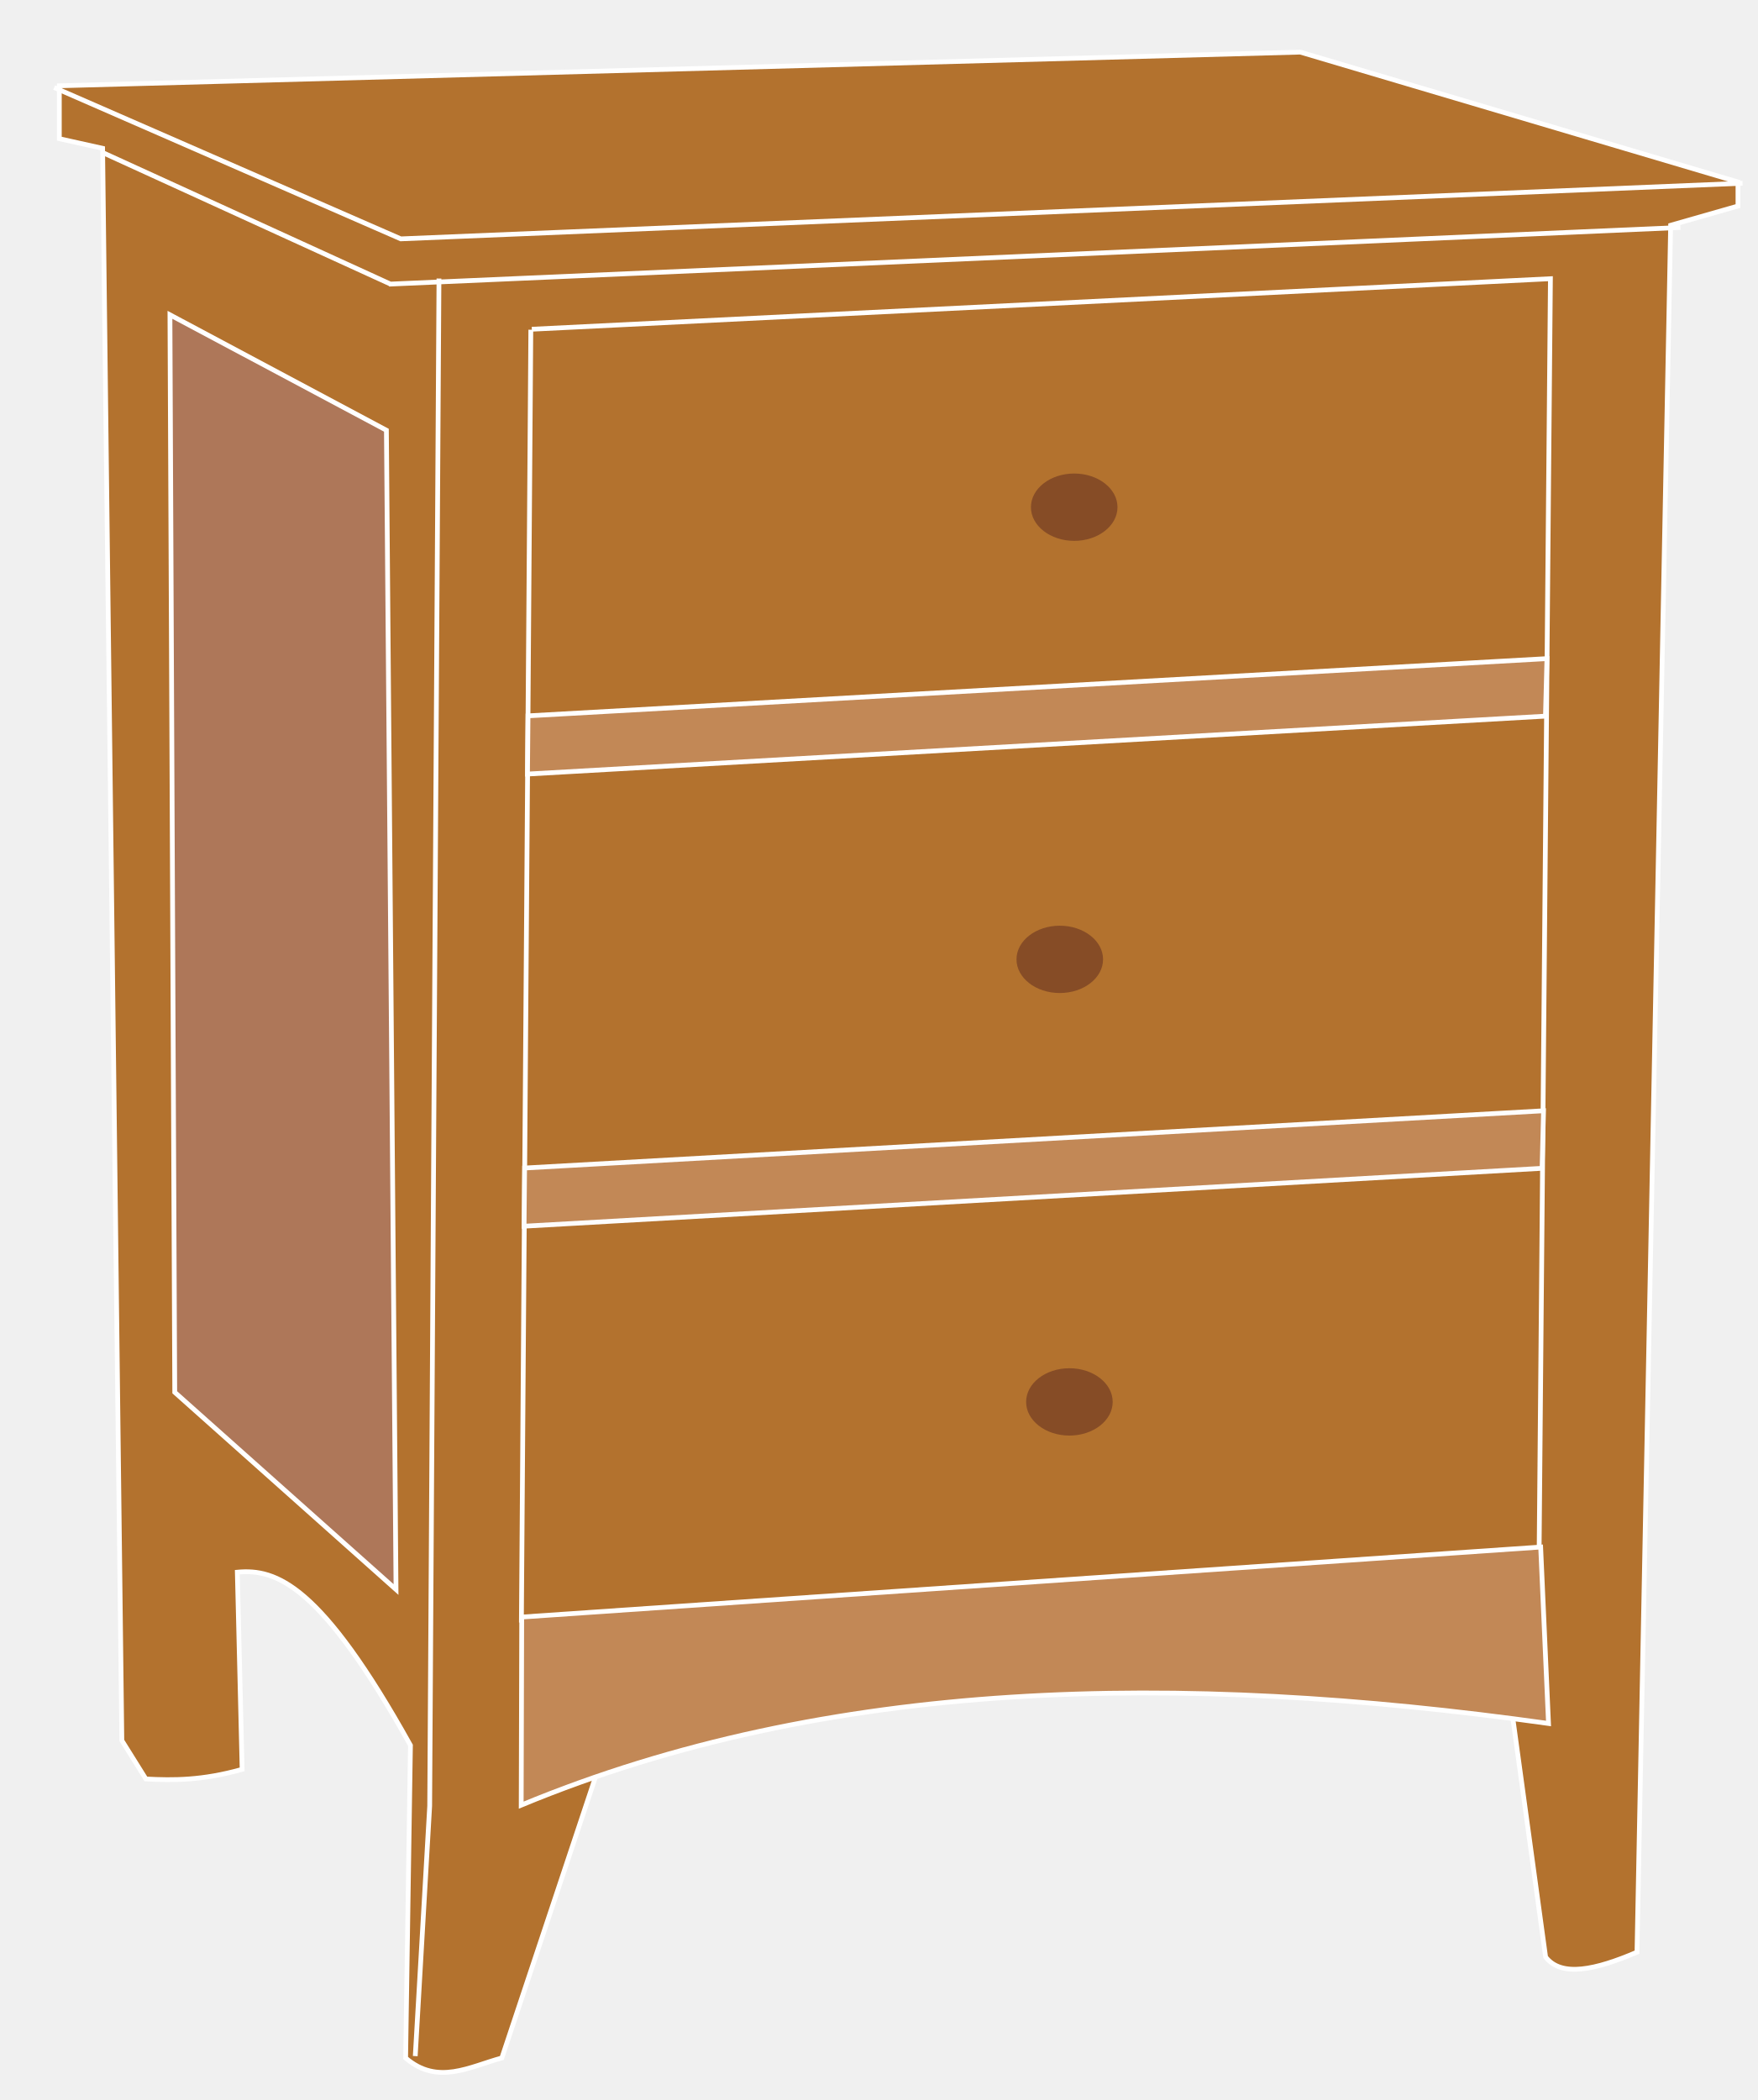
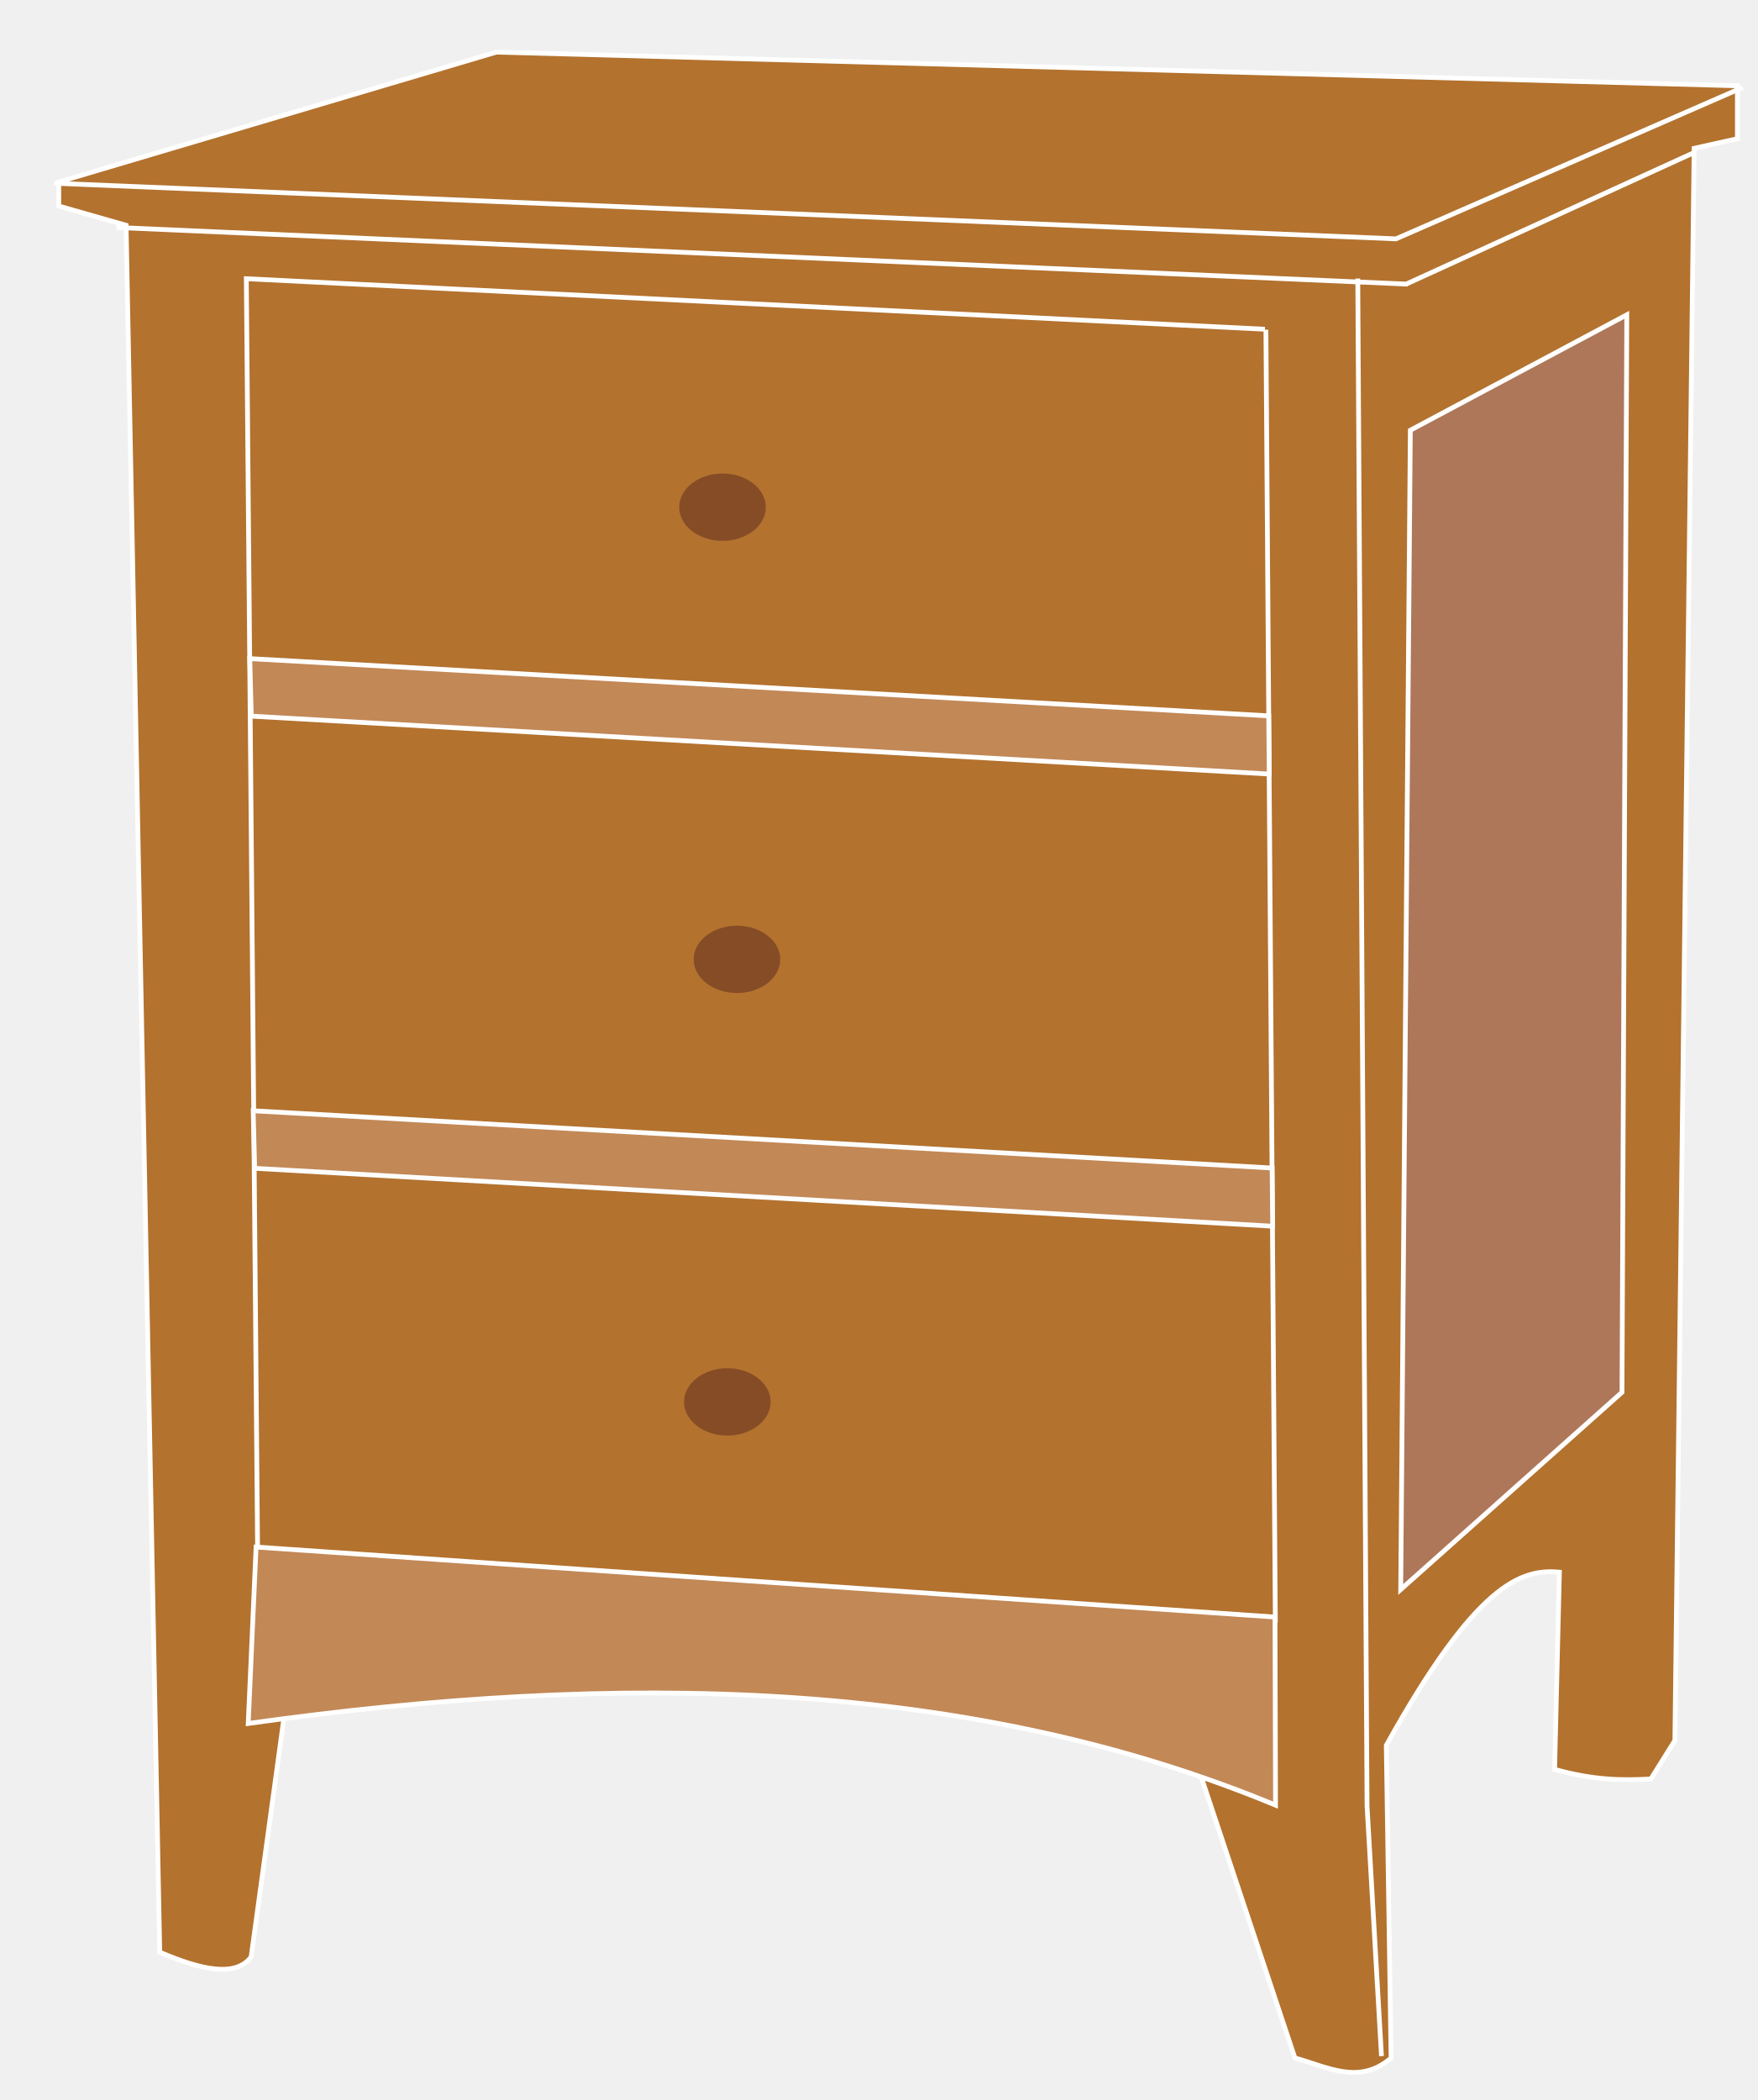
<svg xmlns="http://www.w3.org/2000/svg" version="1.1" x="0" y="0" width="369.06" height="441" viewBox="0, 0, 369.06, 441">
  <g id="Layer_1">
    <g id="path2170">
-       <path d="M25.59,365.506 L30.64,373.586 C36.41,373.886 42.43,373.926 50.85,371.566 L49.84,330.156 C57.99,329.386 67.42,332.746 86.2,366.516 L85.19,432.176 C91.93,437.986 98.66,433.986 105.39,432.176 L125.6,371.566 C192.5,346.686 247.93,349.356 317.53,359.446 L324.6,410.966 C327.89,415.286 335.14,413.666 343.79,409.956 L350.86,47.306 L365,43.266 L365,38.216 L273.08,10.946 L12.46,18.016 L12.46,29.126 L21.55,31.146 L25.59,365.506 z" fill="#B3722E" />
-       <path d="M25.59,365.506 L30.64,373.586 C36.41,373.886 42.43,373.926 50.85,371.566 L49.84,330.156 C57.99,329.386 67.42,332.746 86.2,366.516 L85.19,432.176 C91.93,437.986 98.66,433.986 105.39,432.176 L125.6,371.566 C192.5,346.686 247.93,349.356 317.53,359.446 L324.6,410.966 C327.89,415.286 335.14,413.666 343.79,409.956 L350.86,47.306 L365,43.266 L365,38.216 L273.08,10.946 L12.46,18.016 L12.46,29.126 L21.55,31.146 L25.59,365.506 z" fill-opacity="0" stroke="#FFFFFF" stroke-width="1" />
+       <path d="M351.75,365.506 L346.7,373.586 C340.93,373.886 334.91,373.926 326.49,371.566 L327.5,330.156 C319.35,329.386 309.92,332.746 291.14,366.516 L292.15,432.176 C285.41,437.986 278.68,433.986 271.95,432.176 L251.74,371.566 C184.84,346.686 129.41,349.356 59.81,359.446 L52.74,410.966 C49.45,415.286 42.2,413.666 33.55,409.956 L26.48,47.306 L12.34,43.266 L12.34,38.216 L104.26,10.946 L364.88,18.016 L364.88,29.126 L355.79,31.146 L351.75,365.506 z" fill="#B3722E" />
+       <path d="M351.75,365.506 L346.7,373.586 C340.93,373.886 334.91,373.926 326.49,371.566 L327.5,330.156 C319.35,329.386 309.92,332.746 291.14,366.516 L292.15,432.176 C285.41,437.986 278.68,433.986 271.95,432.176 L251.74,371.566 C184.84,346.686 129.41,349.356 59.81,359.446 L52.74,410.966 C49.45,415.286 42.2,413.666 33.55,409.956 L26.48,47.306 L12.34,43.266 L12.34,38.216 L104.26,10.946 L364.88,18.016 L364.88,29.126 L355.79,31.146 L351.75,365.506 z" fill-opacity="0" stroke="#FFFFFF" stroke-width="1" />
    </g>
    <g id="path2172">
-       <path d="M36.7,292.38 L83.17,333.8 L81.15,90.35 L35.69,66.11 L36.7,292.38 z" fill="#AE7759" />
-       <path d="M36.7,292.38 L83.17,333.8 L81.15,90.35 L35.69,66.11 L36.7,292.38 z" fill-opacity="0" stroke="#FFFFFF" stroke-width="1" />
+       <path d="M340.64,292.38 L294.17,333.8 L296.19,90.35 L341.65,66.11 L340.64,292.38 z" fill="#AE7759" />
+       <path d="M340.64,292.38 L294.17,333.8 L296.19,90.35 L341.65,66.11 L340.64,292.38 z" fill-opacity="0" stroke="#FFFFFF" stroke-width="1" />
    </g>
-     <path d="M233.68,294.4 C233.68,298.3 229.61,301.47 224.59,301.47 C219.57,301.47 215.5,298.3 215.5,294.4 C215.5,290.5 219.57,287.33 224.59,287.33 C229.61,287.33 233.68,290.5 233.68,294.4 z" fill="#864C26" id="path2178" />
-     <path d="M231.66,201.466 C231.66,205.366 227.59,208.536 222.57,208.536 C217.55,208.536 213.48,205.366 213.48,201.466 C213.48,197.566 217.55,194.396 222.57,194.396 C227.59,194.396 231.66,197.566 231.66,201.466 z" fill="#864C26" id="path2178" />
-     <path d="M234.69,106.51 C234.69,110.41 230.62,113.58 225.6,113.58 C220.58,113.58 216.51,110.41 216.51,106.51 C216.51,102.61 220.58,99.44 225.6,99.44 C230.62,99.44 234.69,102.61 234.69,106.51 z" fill="#864C26" id="path2178" />
-     <path d="M81.69,59.67 L352.9,47.77 M92.19,58.49 L90.24,379.25 L87.21,431.78 M21.45,31.99 L82.04,59.67 M11.38,18.38 L84.17,50.16 L365.96,38.48 M109.5,340.74 L111.48,69.24 M111.69,69.14 L325.61,58.53 L323.23,326.78" fill-opacity="0" stroke="#FFFFFF" stroke-width="1" id="path2174" />
+     <path d="M143.66,294.4 C143.66,298.3 147.73,301.47 152.75,301.47 C157.77,301.47 161.84,298.3 161.84,294.4 C161.84,290.5 157.77,287.33 152.75,287.33 C147.73,287.33 143.66,290.5 143.66,294.4 z" fill="#864C26" id="path2178" />
+     <path d="M145.68,201.466 C145.68,205.366 149.75,208.536 154.77,208.536 C159.79,208.536 163.86,205.366 163.86,201.466 C163.86,197.566 159.79,194.396 154.77,194.396 C149.75,194.396 145.68,197.566 145.68,201.466 z" fill="#864C26" id="path2178" />
+     <path d="M142.65,106.51 C142.65,110.41 146.72,113.58 151.74,113.58 C156.76,113.58 160.83,110.41 160.83,106.51 C160.83,102.61 156.76,99.44 151.74,99.44 C146.72,99.44 142.65,102.61 142.65,106.51 z" fill="#864C26" id="path2178" />
+     <path d="M295.65,59.67 L24.44,47.77 M285.15,58.49 L287.1,379.25 L290.13,431.78 M355.89,31.99 L295.3,59.67 M365.96,18.38 L293.17,50.16 L11.38,38.48 M267.84,340.74 L265.86,69.24 M265.65,69.14 L51.73,58.53 L54.11,326.78" fill-opacity="0" stroke="#FFFFFF" stroke-width="1" id="path2174" />
    <g id="path2195">
-       <path d="M324.57,150.39 L110.78,162.55 L110.89,150.33 L324.88,138.31 L324.57,150.39 z" fill="#C28856" />
-       <path d="M324.57,150.39 L110.78,162.55 L110.89,150.33 L324.88,138.31 L324.57,150.39 z" fill-opacity="0" stroke="#FFFFFF" stroke-width="1" />
+       <path d="M52.77,150.39 L266.56,162.55 L266.45,150.33 L52.46,138.31 L52.77,150.39 z" fill="#C28856" />
+       <path d="M52.77,150.39 L266.56,162.55 L266.45,150.33 L52.46,138.31 L52.77,150.39 z" fill-opacity="0" stroke="#FFFFFF" stroke-width="1" />
    </g>
    <g id="path2195">
-       <path d="M323.856,245.344 L110.066,257.504 L110.176,245.284 L324.166,233.264 L323.856,245.344 z" fill="#C28856" />
-       <path d="M323.856,245.344 L110.066,257.504 L110.176,245.284 L324.166,233.264 L323.856,245.344 z" fill-opacity="0" stroke="#FDFDFD" stroke-width="1" />
+       <path d="M53.484,245.344 L267.274,257.504 L267.164,245.284 L53.174,233.264 L53.484,245.344 z" fill="#C28856" />
+       <path d="M53.484,245.344 L267.274,257.504 L267.164,245.284 L53.174,233.264 L53.484,245.344 z" fill-opacity="0" stroke="#FDFDFD" stroke-width="1" />
    </g>
    <g id="path3175">
-       <path d="M325.21,361.93 C247.36,351.02 173.89,352.38 109.46,379.08 L109.57,339.58 L323.56,324.88 L325.21,361.93 z" fill="#C28856" />
-       <path d="M325.21,361.93 C247.36,351.02 173.89,352.38 109.46,379.08 L109.57,339.58 L323.56,324.88 L325.21,361.93 z" fill-opacity="0" stroke="#FFFFFF" stroke-width="1" />
+       <path d="M52.13,361.93 C129.98,351.02 203.45,352.38 267.88,379.08 L267.77,339.58 L53.78,324.88 L52.13,361.93 z" fill="#C28856" />
+       <path d="M52.13,361.93 C129.98,351.02 203.45,352.38 267.88,379.08 L267.77,339.58 L53.78,324.88 L52.13,361.93 z" fill-opacity="0" stroke="#FFFFFF" stroke-width="1" />
    </g>
  </g>
</svg>
